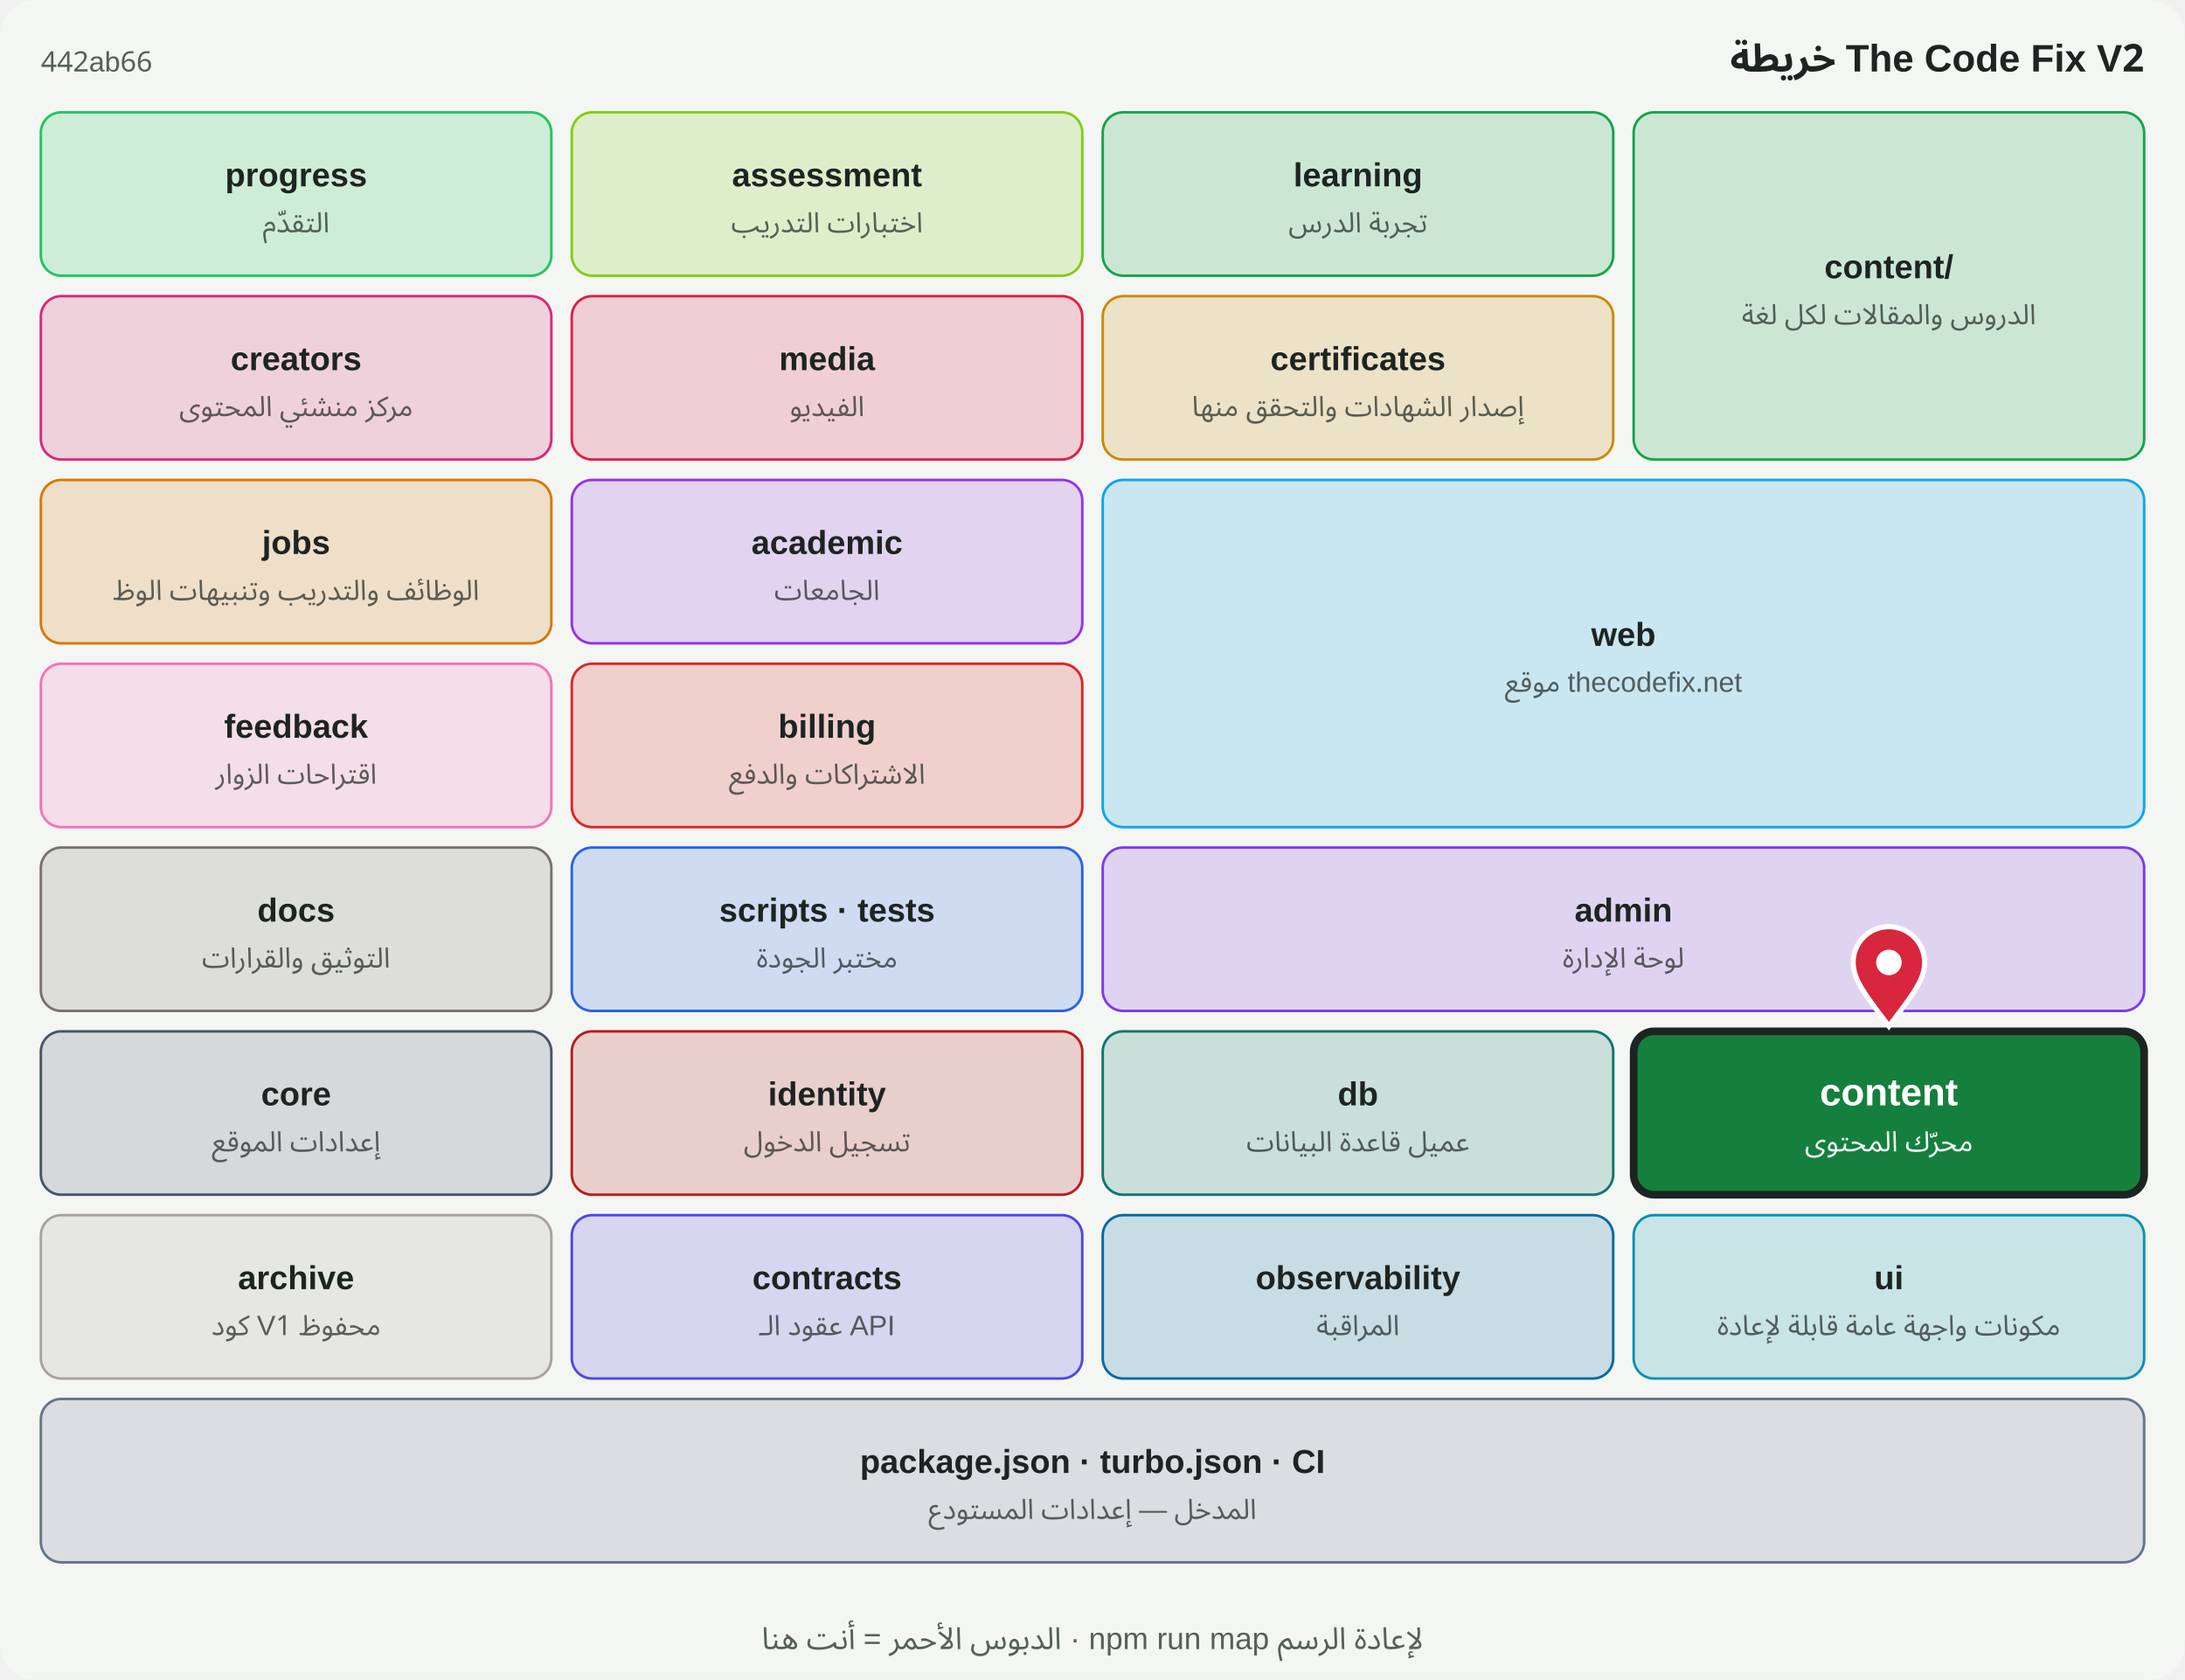
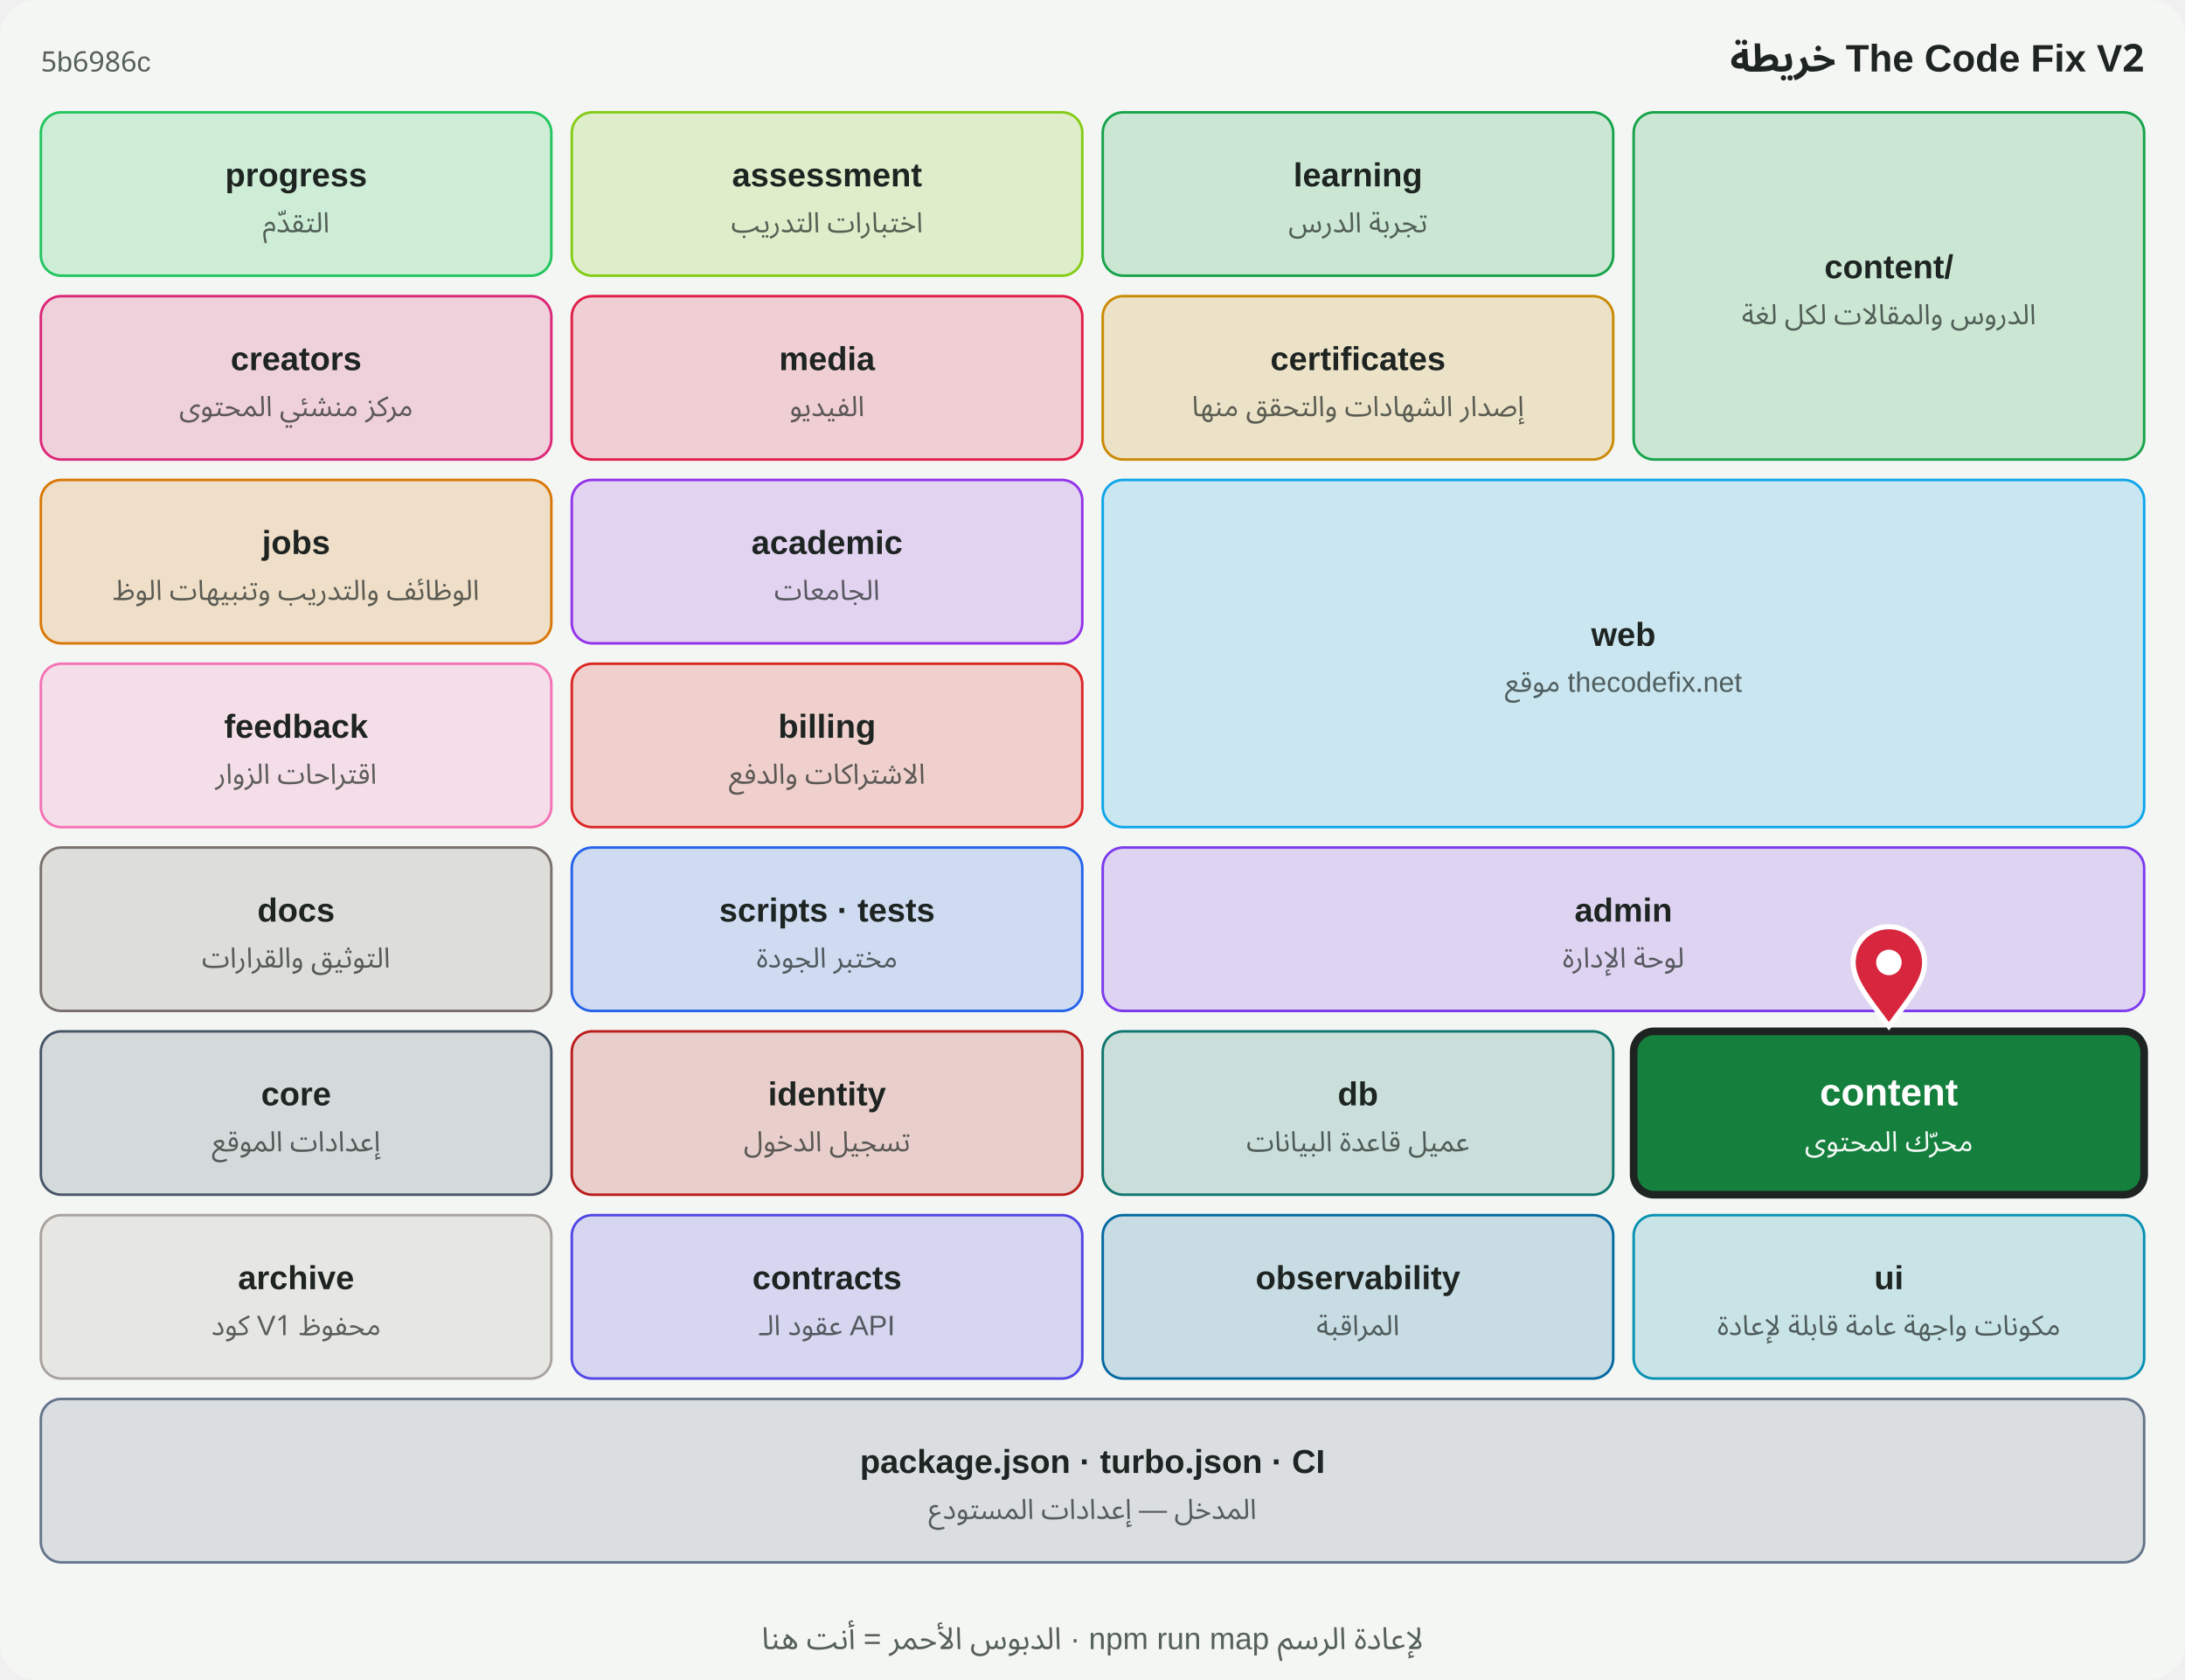
<svg xmlns="http://www.w3.org/2000/svg" viewBox="0 0 856 658" width="856" height="658" font-family="'Segoe UI', Tahoma, 'Noto Sans Arabic', Arial, sans-serif" role="img" aria-label="خريطة مشروع The Code Fix — محرّك المحتوى (@tcf/content)">
  <rect width="856" height="658" rx="14" fill="#f4f6f3" />
  <text x="840" y="28" text-anchor="end" font-size="15" font-weight="700" fill="#1d2421">خريطة The Code Fix V2</text>
-   <text x="16" y="28" font-size="11" fill="#56605b">442ab66</text>
+   <text x="16" y="28" font-size="11" fill="#56605b">5b6986c</text>
  <g>
    <rect x="640" y="44" width="200" height="136" rx="8" fill="#16a34a" fill-opacity="0.18" stroke="#16a34a" stroke-width="1" />
    <text x="740" y="109" text-anchor="middle" font-size="13" font-weight="600" fill="#1d2421">content/</text>
    <text x="740" y="127" text-anchor="middle" font-size="11" fill="#1d2421" fill-opacity="0.7">الدروس والمقالات لكل لغة</text>
  </g>
  <g>
    <rect x="432" y="44" width="200" height="64" rx="8" fill="#16a34a" fill-opacity="0.18" stroke="#16a34a" stroke-width="1" />
    <text x="532" y="73" text-anchor="middle" font-size="13" font-weight="600" fill="#1d2421">learning</text>
    <text x="532" y="91" text-anchor="middle" font-size="11" fill="#1d2421" fill-opacity="0.7">تجربة الدرس</text>
  </g>
  <g>
    <rect x="224" y="44" width="200" height="64" rx="8" fill="#84cc16" fill-opacity="0.18" stroke="#84cc16" stroke-width="1" />
    <text x="324" y="73" text-anchor="middle" font-size="13" font-weight="600" fill="#1d2421">assessment</text>
    <text x="324" y="91" text-anchor="middle" font-size="11" fill="#1d2421" fill-opacity="0.7">اختبارات التدريب</text>
  </g>
  <g>
    <rect x="16" y="44" width="200" height="64" rx="8" fill="#22c55e" fill-opacity="0.18" stroke="#22c55e" stroke-width="1" />
    <text x="116" y="73" text-anchor="middle" font-size="13" font-weight="600" fill="#1d2421">progress</text>
    <text x="116" y="91" text-anchor="middle" font-size="11" fill="#1d2421" fill-opacity="0.7">التقدّم</text>
  </g>
  <g>
    <rect x="432" y="116" width="200" height="64" rx="8" fill="#ca8a04" fill-opacity="0.18" stroke="#ca8a04" stroke-width="1" />
    <text x="532" y="145" text-anchor="middle" font-size="13" font-weight="600" fill="#1d2421">certificates</text>
    <text x="532" y="163" text-anchor="middle" font-size="11" fill="#1d2421" fill-opacity="0.7">إصدار الشهادات والتحقق منها</text>
  </g>
  <g>
    <rect x="224" y="116" width="200" height="64" rx="8" fill="#e11d48" fill-opacity="0.18" stroke="#e11d48" stroke-width="1" />
    <text x="324" y="145" text-anchor="middle" font-size="13" font-weight="600" fill="#1d2421">media</text>
    <text x="324" y="163" text-anchor="middle" font-size="11" fill="#1d2421" fill-opacity="0.7">الفيديو</text>
  </g>
  <g>
    <rect x="16" y="116" width="200" height="64" rx="8" fill="#db2777" fill-opacity="0.18" stroke="#db2777" stroke-width="1" />
    <text x="116" y="145" text-anchor="middle" font-size="13" font-weight="600" fill="#1d2421">creators</text>
    <text x="116" y="163" text-anchor="middle" font-size="11" fill="#1d2421" fill-opacity="0.7">مركز منشئي المحتوى</text>
  </g>
  <g>
    <rect x="432" y="188" width="408" height="136" rx="8" fill="#0ea5e9" fill-opacity="0.18" stroke="#0ea5e9" stroke-width="1" />
    <text x="636" y="253" text-anchor="middle" font-size="13" font-weight="600" fill="#1d2421">web</text>
    <text x="636" y="271" text-anchor="middle" font-size="11" fill="#1d2421" fill-opacity="0.7">موقع thecodefix.net</text>
  </g>
  <g>
    <rect x="224" y="188" width="200" height="64" rx="8" fill="#9333ea" fill-opacity="0.18" stroke="#9333ea" stroke-width="1" />
    <text x="324" y="217" text-anchor="middle" font-size="13" font-weight="600" fill="#1d2421">academic</text>
    <text x="324" y="235" text-anchor="middle" font-size="11" fill="#1d2421" fill-opacity="0.7">الجامعات</text>
  </g>
  <g>
    <rect x="16" y="188" width="200" height="64" rx="8" fill="#d97706" fill-opacity="0.18" stroke="#d97706" stroke-width="1" />
    <text x="116" y="217" text-anchor="middle" font-size="13" font-weight="600" fill="#1d2421">jobs</text>
    <text x="116" y="235" text-anchor="middle" font-size="11" fill="#1d2421" fill-opacity="0.7">الوظائف والتدريب وتنبيهات الوظ</text>
  </g>
  <g>
    <rect x="224" y="260" width="200" height="64" rx="8" fill="#dc2626" fill-opacity="0.18" stroke="#dc2626" stroke-width="1" />
    <text x="324" y="289" text-anchor="middle" font-size="13" font-weight="600" fill="#1d2421">billing</text>
    <text x="324" y="307" text-anchor="middle" font-size="11" fill="#1d2421" fill-opacity="0.7">الاشتراكات والدفع</text>
  </g>
  <g>
    <rect x="16" y="260" width="200" height="64" rx="8" fill="#f472b6" fill-opacity="0.18" stroke="#f472b6" stroke-width="1" />
    <text x="116" y="289" text-anchor="middle" font-size="13" font-weight="600" fill="#1d2421">feedback</text>
    <text x="116" y="307" text-anchor="middle" font-size="11" fill="#1d2421" fill-opacity="0.7">اقتراحات الزوار</text>
  </g>
  <g>
    <rect x="432" y="332" width="408" height="64" rx="8" fill="#7c3aed" fill-opacity="0.18" stroke="#7c3aed" stroke-width="1" />
    <text x="636" y="361" text-anchor="middle" font-size="13" font-weight="600" fill="#1d2421">admin</text>
    <text x="636" y="379" text-anchor="middle" font-size="11" fill="#1d2421" fill-opacity="0.7">لوحة الإدارة</text>
  </g>
  <g>
    <rect x="224" y="332" width="200" height="64" rx="8" fill="#2563eb" fill-opacity="0.18" stroke="#2563eb" stroke-width="1" />
    <text x="324" y="361" text-anchor="middle" font-size="13" font-weight="600" fill="#1d2421">scripts · tests</text>
    <text x="324" y="379" text-anchor="middle" font-size="11" fill="#1d2421" fill-opacity="0.7">مختبر الجودة</text>
  </g>
  <g>
    <rect x="16" y="332" width="200" height="64" rx="8" fill="#78716c" fill-opacity="0.18" stroke="#78716c" stroke-width="1" />
    <text x="116" y="361" text-anchor="middle" font-size="13" font-weight="600" fill="#1d2421">docs</text>
    <text x="116" y="379" text-anchor="middle" font-size="11" fill="#1d2421" fill-opacity="0.7">التوثيق والقرارات</text>
  </g>
  <g>
    <rect x="640" y="404" width="200" height="64" rx="8" fill="#15803d" fill-opacity="1" stroke="#1d2421" stroke-width="3" />
    <text x="740" y="433" text-anchor="middle" font-size="15" font-weight="700" fill="#ffffff">content</text>
    <text x="740" y="451" text-anchor="middle" font-size="11" fill="#ffffff" fill-opacity="0.95">محرّك المحتوى</text>
  </g>
  <path d="M740 402 c-9 -12 -14 -18 -14 -25 a14 14 0 0 1 28 0 c0 7 -5 13 -14 25z" fill="#d7263d" stroke="#fff" stroke-width="2" />
  <circle cx="740" cy="377" r="5" fill="#fff" />
  <g>
    <rect x="432" y="404" width="200" height="64" rx="8" fill="#0f766e" fill-opacity="0.18" stroke="#0f766e" stroke-width="1" />
    <text x="532" y="433" text-anchor="middle" font-size="13" font-weight="600" fill="#1d2421">db</text>
    <text x="532" y="451" text-anchor="middle" font-size="11" fill="#1d2421" fill-opacity="0.7">عميل قاعدة البيانات</text>
  </g>
  <g>
    <rect x="224" y="404" width="200" height="64" rx="8" fill="#b91c1c" fill-opacity="0.18" stroke="#b91c1c" stroke-width="1" />
    <text x="324" y="433" text-anchor="middle" font-size="13" font-weight="600" fill="#1d2421">identity</text>
    <text x="324" y="451" text-anchor="middle" font-size="11" fill="#1d2421" fill-opacity="0.7">تسجيل الدخول</text>
  </g>
  <g>
    <rect x="16" y="404" width="200" height="64" rx="8" fill="#475569" fill-opacity="0.18" stroke="#475569" stroke-width="1" />
    <text x="116" y="433" text-anchor="middle" font-size="13" font-weight="600" fill="#1d2421">core</text>
    <text x="116" y="451" text-anchor="middle" font-size="11" fill="#1d2421" fill-opacity="0.7">إعدادات الموقع</text>
  </g>
  <g>
    <rect x="640" y="476" width="200" height="64" rx="8" fill="#0891b2" fill-opacity="0.18" stroke="#0891b2" stroke-width="1" />
    <text x="740" y="505" text-anchor="middle" font-size="13" font-weight="600" fill="#1d2421">ui</text>
    <text x="740" y="523" text-anchor="middle" font-size="11" fill="#1d2421" fill-opacity="0.7">مكونات واجهة عامة قابلة لإعادة</text>
  </g>
  <g>
    <rect x="432" y="476" width="200" height="64" rx="8" fill="#0369a1" fill-opacity="0.18" stroke="#0369a1" stroke-width="1" />
    <text x="532" y="505" text-anchor="middle" font-size="13" font-weight="600" fill="#1d2421">observability</text>
    <text x="532" y="523" text-anchor="middle" font-size="11" fill="#1d2421" fill-opacity="0.7">المراقبة</text>
  </g>
  <g>
    <rect x="224" y="476" width="200" height="64" rx="8" fill="#4f46e5" fill-opacity="0.18" stroke="#4f46e5" stroke-width="1" />
    <text x="324" y="505" text-anchor="middle" font-size="13" font-weight="600" fill="#1d2421">contracts</text>
    <text x="324" y="523" text-anchor="middle" font-size="11" fill="#1d2421" fill-opacity="0.7">عقود الـ API</text>
  </g>
  <g>
    <rect x="16" y="476" width="200" height="64" rx="8" fill="#a8a29e" fill-opacity="0.18" stroke="#a8a29e" stroke-width="1" />
    <text x="116" y="505" text-anchor="middle" font-size="13" font-weight="600" fill="#1d2421">archive</text>
    <text x="116" y="523" text-anchor="middle" font-size="11" fill="#1d2421" fill-opacity="0.7">كود V1 محفوظ</text>
  </g>
  <g>
    <rect x="16" y="548" width="824" height="64" rx="8" fill="#64748b" fill-opacity="0.18" stroke="#64748b" stroke-width="1" />
    <text x="428" y="577" text-anchor="middle" font-size="13" font-weight="600" fill="#1d2421">package.json · turbo.json · CI</text>
    <text x="428" y="595" text-anchor="middle" font-size="11" fill="#1d2421" fill-opacity="0.7">المدخل — إعدادات المستودع</text>
  </g>
  <text x="428" y="646" text-anchor="middle" font-size="12" fill="#56605b">الدبوس الأحمر = أنت هنا · npm run map لإعادة الرسم</text>
</svg>
